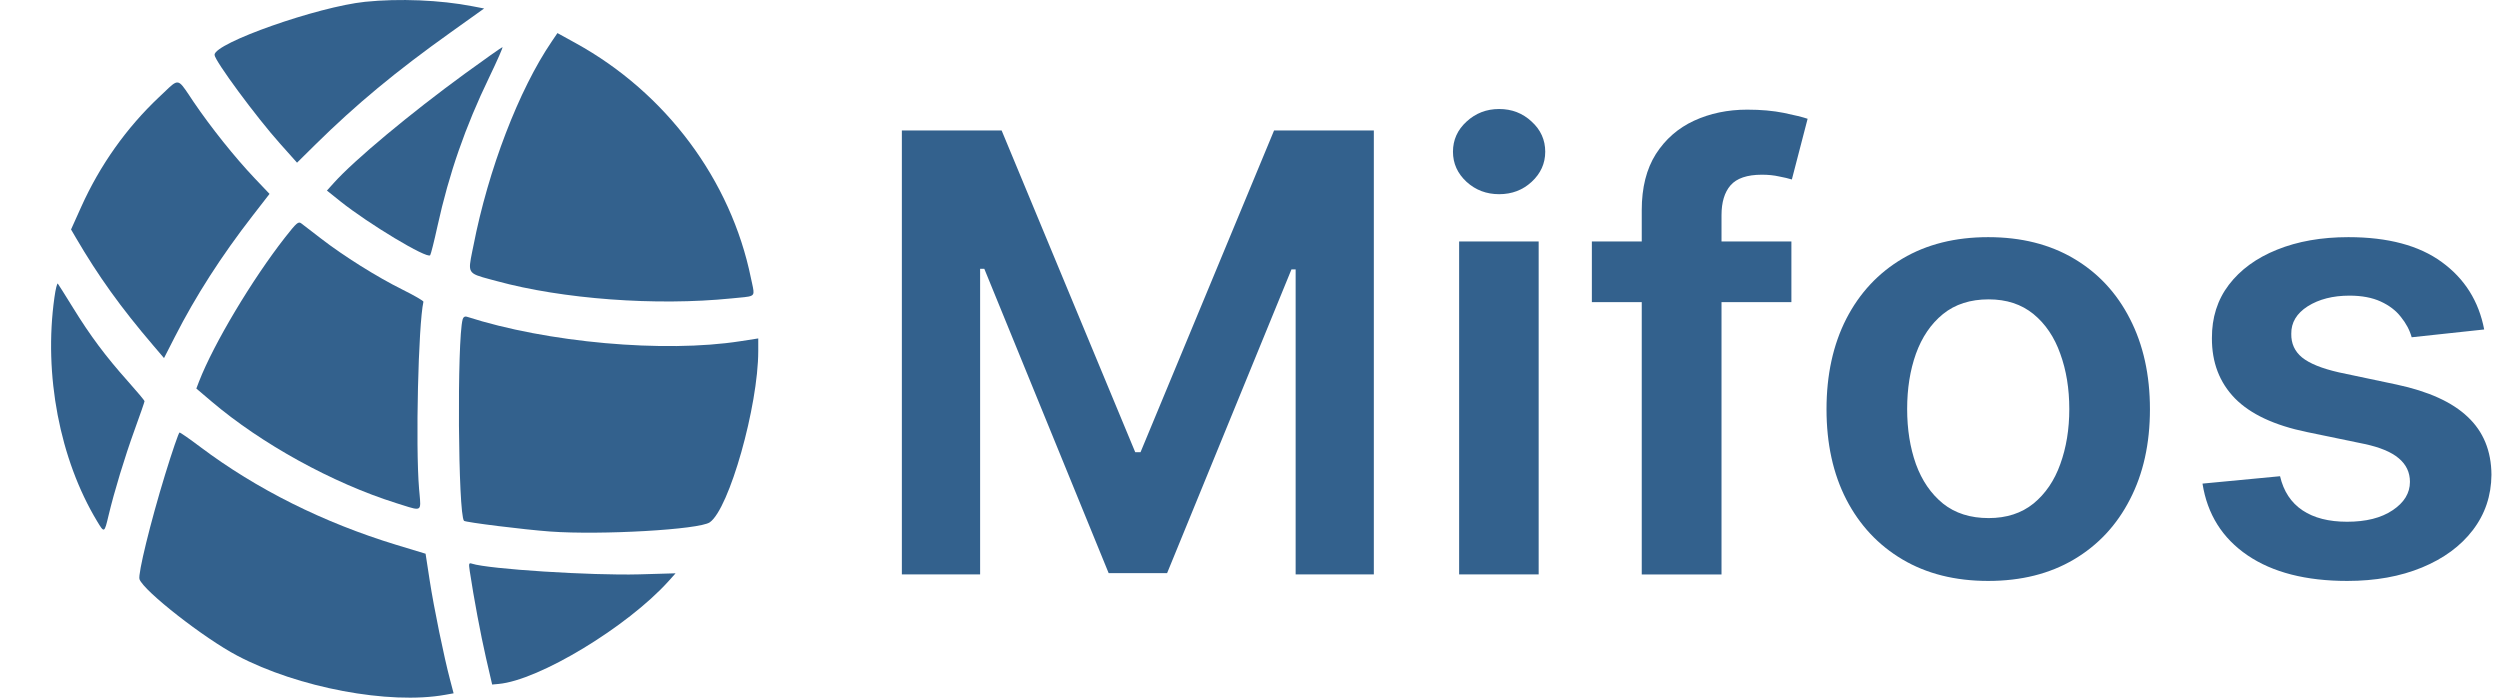
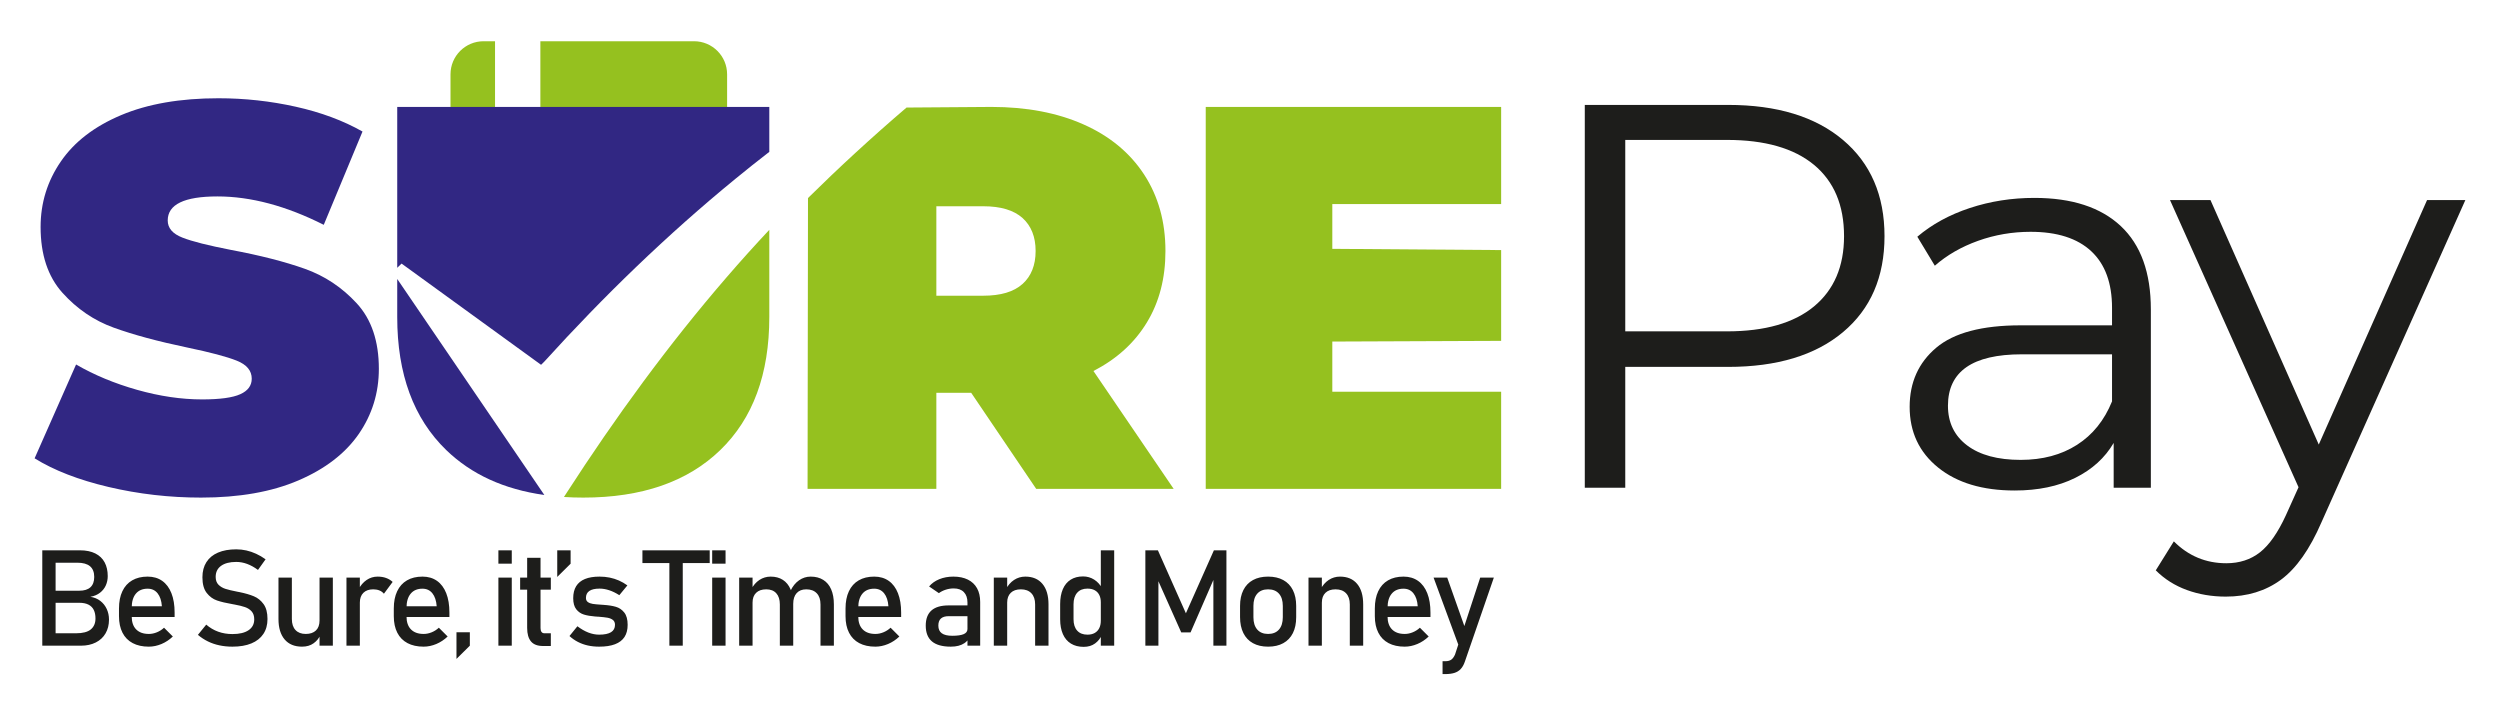
- <svg xmlns="http://www.w3.org/2000/svg" viewBox="0 0 43 12" width="100%" height="100%">
-   <path d="M6.28 0.031C5.463 0.116 3.69 0.74 3.69 0.943C3.69 1.041 4.412 2.019 4.82 2.474L5.109 2.798L5.422 2.489C6.126 1.795 6.807 1.23 7.76 0.551L8.327 0.146L8.124 0.107C7.572 -0 6.867 -0.029 6.28 0.031Z" fill-rule="evenOdd" fill="#33618D" />
-   <path d="M7.997 1.266C7.056 1.952 6.096 2.752 5.743 3.145L5.623 3.278L5.853 3.462C6.34 3.851 7.346 4.456 7.399 4.39C7.411 4.375 7.468 4.149 7.525 3.888C7.724 2.984 8.002 2.183 8.415 1.328C8.552 1.043 8.655 0.81 8.642 0.811C8.63 0.812 8.339 1.017 7.997 1.266Z" fill="#33618D" />
-   <path d="M9.489 0.715C8.924 1.546 8.399 2.914 8.143 4.226C8.135 4.262 8.129 4.296 8.122 4.327C8.086 4.507 8.067 4.6 8.101 4.66C8.137 4.725 8.234 4.752 8.436 4.806C8.468 4.814 8.503 4.824 8.541 4.834C9.676 5.145 11.282 5.264 12.579 5.133C12.625 5.128 12.667 5.125 12.703 5.121C12.857 5.107 12.927 5.101 12.951 5.063C12.97 5.031 12.958 4.977 12.937 4.879C12.93 4.851 12.923 4.819 12.916 4.783C12.572 3.096 11.455 1.598 9.904 0.743L9.588 0.569L9.489 0.715Z" fill="#33618D" />
-   <path d="M2.737 1.669C2.173 2.201 1.719 2.842 1.396 3.56L1.222 3.947L1.304 4.087C1.694 4.754 2.078 5.289 2.635 5.941L2.821 6.159L3.01 5.789C3.366 5.091 3.807 4.404 4.343 3.713L4.636 3.335L4.381 3.067C4.038 2.705 3.631 2.196 3.33 1.753C3.303 1.713 3.279 1.676 3.257 1.643C3.159 1.497 3.111 1.425 3.057 1.419C3.004 1.413 2.945 1.47 2.828 1.583C2.801 1.608 2.771 1.637 2.737 1.669Z" fill="#33618D" />
-   <path d="M4.905 4.081C4.337 4.806 3.676 5.913 3.424 6.56L3.377 6.683L3.637 6.904C4.497 7.635 5.72 8.308 6.81 8.652C6.851 8.664 6.887 8.676 6.921 8.687C7.093 8.742 7.173 8.768 7.207 8.737C7.236 8.71 7.229 8.639 7.217 8.506L7.217 8.506C7.214 8.476 7.211 8.444 7.208 8.408C7.146 7.667 7.195 5.584 7.283 5.19C7.286 5.175 7.123 5.081 6.922 4.981C6.486 4.765 5.907 4.402 5.52 4.102C5.366 3.984 5.215 3.867 5.183 3.843C5.132 3.804 5.103 3.829 4.905 4.081Z" fill="#33618D" />
-   <path d="M7.958 5.491C7.859 5.853 7.879 8.848 7.981 8.958C8.006 8.984 9.011 9.109 9.46 9.142C10.339 9.206 12.028 9.109 12.208 8.984C12.541 8.754 13.042 6.984 13.042 6.036V5.821L12.733 5.869C11.425 6.073 9.41 5.893 8.028 5.447C7.995 5.437 7.969 5.453 7.958 5.491Z" fill="#33618D" />
-   <path d="M0.936 5.117C0.749 6.443 1.027 7.898 1.67 8.965C1.794 9.171 1.795 9.171 1.867 8.867C1.965 8.455 2.144 7.866 2.315 7.394C2.409 7.135 2.486 6.913 2.486 6.901C2.486 6.888 2.356 6.733 2.197 6.555C1.815 6.127 1.55 5.771 1.258 5.297C1.125 5.082 1.007 4.894 0.995 4.879C0.983 4.863 0.956 4.97 0.936 5.117Z" fill="#33618D" />
-   <path d="M2.84 8.162C2.59 8.976 2.369 9.878 2.399 9.962C2.471 10.165 3.51 10.978 4.082 11.278C5.127 11.829 6.693 12.123 7.656 11.951L7.802 11.925L7.742 11.696C7.636 11.296 7.465 10.463 7.391 9.986L7.32 9.524L6.812 9.37C5.566 8.99 4.413 8.415 3.447 7.689C3.264 7.551 3.103 7.439 3.088 7.439C3.074 7.439 2.962 7.764 2.84 8.162Z" fill="#33618D" />
-   <path d="M8.08 9.824C8.15 10.289 8.267 10.913 8.359 11.315L8.465 11.774L8.574 11.764C9.269 11.702 10.792 10.781 11.499 9.996L11.62 9.861L10.992 9.879C10.168 9.901 8.406 9.789 8.117 9.695C8.064 9.678 8.06 9.69 8.08 9.824Z" fill="#33618D" />
-   <path d="M15.512 2.244H17.228L19.526 7.778H19.617L21.914 2.244H23.63V6.062V9.88H22.285V4.634H22.213L20.074 9.858H19.069L16.93 4.623H16.858V9.88H15.512V2.244Z" fill="#33618D" />
-   <path d="M25.097 9.88V4.153H26.465V9.88H25.097ZM25.785 3.34C25.568 3.34 25.381 3.27 25.225 3.128C25.069 2.984 24.991 2.811 24.991 2.61C24.991 2.406 25.069 2.233 25.225 2.091C25.381 1.947 25.568 1.875 25.785 1.875C26.004 1.875 26.19 1.947 26.344 2.091C26.5 2.233 26.578 2.406 26.578 2.61C26.578 2.811 26.5 2.984 26.344 3.128C26.19 3.27 26.004 3.34 25.785 3.34Z" fill="#33618D" />
-   <path d="M30.052 1.886C30.289 1.886 30.5 1.905 30.683 1.942C30.867 1.98 31.003 2.013 31.091 2.043L30.82 3.087C30.762 3.069 30.689 3.052 30.6 3.035C30.512 3.015 30.414 3.005 30.305 3.005C30.051 3.005 29.871 3.066 29.765 3.188C29.662 3.307 29.61 3.478 29.61 3.702V4.153H30.812V5.197H29.61V9.881H28.238V5.197H27.38V4.153H28.238V3.613C28.238 3.227 28.319 2.907 28.48 2.651C28.644 2.395 28.863 2.203 29.138 2.076C29.412 1.95 29.717 1.886 30.052 1.886Z" fill="#33618D" />
-   <path d="M34.197 9.992C33.63 9.992 33.139 9.869 32.723 9.623C32.307 9.377 31.985 9.033 31.756 8.59C31.529 8.148 31.416 7.631 31.416 7.039C31.416 6.448 31.529 5.929 31.756 5.484C31.985 5.039 32.307 4.694 32.723 4.448C33.139 4.202 33.63 4.079 34.197 4.079C34.764 4.079 35.255 4.202 35.671 4.448C36.087 4.694 36.408 5.039 36.635 5.484C36.864 5.929 36.979 6.448 36.979 7.039C36.979 7.631 36.864 8.148 36.635 8.59C36.408 9.033 36.087 9.377 35.671 9.623C35.255 9.869 34.764 9.992 34.197 9.992ZM34.205 8.911C34.512 8.911 34.769 8.828 34.976 8.661C35.182 8.492 35.336 8.266 35.437 7.983C35.54 7.699 35.592 7.383 35.592 7.035C35.592 6.685 35.54 6.368 35.437 6.085C35.336 5.799 35.182 5.571 34.976 5.402C34.769 5.233 34.512 5.149 34.205 5.149C33.89 5.149 33.628 5.233 33.419 5.402C33.212 5.571 33.057 5.799 32.954 6.085C32.853 6.368 32.803 6.685 32.803 7.035C32.803 7.383 32.853 7.699 32.954 7.983C33.057 8.266 33.212 8.492 33.419 8.661C33.628 8.828 33.89 8.911 34.205 8.911Z" fill="#33618D" />
-   <path d="M42.728 5.667L41.481 5.801C41.446 5.677 41.384 5.56 41.295 5.451C41.21 5.341 41.094 5.253 40.948 5.186C40.802 5.119 40.623 5.085 40.411 5.085C40.127 5.085 39.887 5.146 39.693 5.268C39.502 5.39 39.407 5.548 39.41 5.742C39.407 5.908 39.469 6.044 39.595 6.148C39.724 6.252 39.935 6.338 40.23 6.405L41.22 6.614C41.769 6.731 42.177 6.916 42.444 7.17C42.714 7.423 42.85 7.755 42.853 8.165C42.85 8.526 42.743 8.844 42.531 9.12C42.322 9.393 42.031 9.607 41.658 9.761C41.285 9.915 40.857 9.992 40.373 9.992C39.663 9.992 39.091 9.846 38.658 9.552C38.224 9.257 37.966 8.845 37.883 8.318L39.217 8.191C39.277 8.45 39.406 8.645 39.602 8.777C39.799 8.909 40.055 8.974 40.37 8.974C40.695 8.974 40.956 8.909 41.152 8.777C41.351 8.645 41.451 8.482 41.451 8.288C41.451 8.124 41.386 7.989 41.258 7.882C41.132 7.775 40.935 7.693 40.668 7.636L39.678 7.431C39.121 7.316 38.709 7.124 38.442 6.853C38.175 6.579 38.043 6.234 38.045 5.816C38.043 5.463 38.14 5.157 38.336 4.899C38.535 4.638 38.811 4.437 39.164 4.295C39.519 4.151 39.929 4.079 40.392 4.079C41.073 4.079 41.608 4.222 41.998 4.507C42.392 4.793 42.635 5.18 42.728 5.667Z" fill="#33618D" />
+ <svg xmlns="http://www.w3.org/2000/svg" width="781.983pt" height="224.372pt" viewBox="0 0 781.983 224.372" version="1.2">
+   <g id="surface1">
+     <path style=" stroke:none;fill-rule:nonzero;fill:rgb(11.4%,11.4%,10.599%);fill-opacity:1;" d="M 467.266 180.668 L 458.199 206.949 C 457.871 207.922 457.438 208.688 456.906 209.258 C 456.371 209.824 455.715 210.23 454.938 210.477 C 454.156 210.723 453.199 210.848 452.066 210.848 L 451.223 210.848 L 451.223 206.824 L 452.066 206.824 C 452.844 206.824 453.465 206.668 453.922 206.355 C 454.379 206.039 454.781 205.496 455.121 204.734 L 463 180.668 Z M 448.414 180.668 L 452.68 180.668 L 459.223 199.172 L 456.906 203.707 Z M 434.328 201.164 C 432.934 200.426 431.867 199.344 431.137 197.914 C 430.406 196.484 430.039 194.758 430.039 192.734 L 430.039 190.332 C 430.039 188.227 430.391 186.426 431.098 184.938 C 431.801 183.445 432.824 182.309 434.164 181.531 C 435.504 180.75 437.117 180.359 439.004 180.359 C 440.781 180.359 442.301 180.805 443.559 181.695 C 444.816 182.582 445.777 183.871 446.441 185.551 C 447.105 187.234 447.438 189.25 447.438 191.605 L 447.438 193 L 433.078 193 L 433.078 189.633 L 443.457 189.633 C 443.332 187.898 442.887 186.547 442.113 185.582 C 441.34 184.617 440.305 184.137 439.004 184.137 C 437.418 184.137 436.191 184.656 435.324 185.695 C 434.453 186.734 434.02 188.203 434.02 190.105 L 434.02 192.812 C 434.02 194.578 434.484 195.934 435.414 196.875 C 436.344 197.82 437.664 198.293 439.375 198.293 C 440.223 198.293 441.062 198.121 441.898 197.777 C 442.734 197.438 443.477 196.957 444.133 196.344 L 446.883 199.094 C 445.828 200.102 444.645 200.887 443.332 201.441 C 442.02 201.992 440.703 202.27 439.375 202.27 C 437.406 202.27 435.723 201.902 434.328 201.164 M 422.211 189.059 C 422.211 187.555 421.82 186.395 421.043 185.574 C 420.262 184.754 419.168 184.34 417.758 184.34 C 416.391 184.34 415.336 184.703 414.59 185.43 C 413.844 186.152 413.473 187.172 413.473 188.484 L 413.043 184.383 C 413.699 183.098 414.555 182.105 415.617 181.406 C 416.676 180.711 417.848 180.359 419.133 180.359 C 421.445 180.359 423.234 181.117 424.5 182.629 C 425.766 184.141 426.395 186.277 426.395 189.039 L 426.395 201.965 L 422.211 201.965 Z M 409.289 180.668 L 413.469 180.668 L 413.469 201.965 L 409.289 201.965 Z M 400.055 196.918 C 400.852 196 401.254 194.715 401.254 193.059 L 401.254 189.531 C 401.254 187.879 400.852 186.598 400.055 185.695 C 399.254 184.793 398.121 184.34 396.656 184.34 C 395.195 184.34 394.062 184.793 393.262 185.695 C 392.461 186.598 392.062 187.879 392.062 189.531 L 392.062 193.059 C 392.062 194.715 392.461 196 393.262 196.918 C 394.062 197.832 395.195 198.293 396.656 198.293 C 398.121 198.293 399.254 197.832 400.055 196.918 M 391.918 201.184 C 390.605 200.461 389.602 199.402 388.914 198.016 C 388.223 196.625 387.879 194.957 387.879 193 L 387.879 189.531 C 387.879 187.602 388.223 185.953 388.914 184.578 C 389.602 183.203 390.605 182.156 391.918 181.438 C 393.23 180.719 394.812 180.359 396.656 180.359 C 398.504 180.359 400.082 180.719 401.395 181.438 C 402.711 182.156 403.711 183.203 404.402 184.578 C 405.094 185.953 405.438 187.602 405.438 189.531 L 405.438 193.059 C 405.438 195.004 405.094 196.66 404.402 198.035 C 403.711 199.41 402.711 200.461 401.395 201.184 C 400.082 201.91 398.504 202.27 396.656 202.27 C 394.812 202.27 393.23 201.91 391.918 201.184 M 379.699 172.133 L 383.617 172.133 L 383.617 201.965 L 379.535 201.965 L 379.535 179.621 L 379.742 180.938 L 372.395 197.82 L 369.484 197.82 L 362.137 181.344 L 362.344 179.621 L 362.344 201.965 L 358.262 201.965 L 358.262 172.133 L 362.18 172.133 L 370.941 191.832 Z M 344.328 172.133 L 348.512 172.133 L 348.512 201.965 L 344.328 201.965 Z M 334.984 201.316 C 333.883 200.641 333.043 199.652 332.469 198.355 C 331.895 197.055 331.609 195.496 331.609 193.676 L 331.609 188.977 C 331.609 187.145 331.891 185.578 332.449 184.281 C 333.012 182.98 333.828 181.992 334.902 181.316 C 335.973 180.641 337.266 180.301 338.77 180.301 C 340.027 180.301 341.18 180.629 342.227 181.285 C 343.27 181.941 344.117 182.863 344.758 184.055 L 344.328 188.402 C 344.328 187.5 344.164 186.727 343.836 186.086 C 343.508 185.441 343.031 184.953 342.41 184.617 C 341.789 184.281 341.031 184.113 340.141 184.113 C 338.762 184.113 337.691 184.547 336.934 185.406 C 336.172 186.27 335.793 187.48 335.793 189.039 L 335.793 193.676 C 335.793 195.223 336.172 196.414 336.934 197.254 C 337.691 198.098 338.762 198.516 340.141 198.516 C 341.031 198.516 341.789 198.344 342.41 197.996 C 343.031 197.645 343.508 197.141 343.836 196.488 C 344.164 195.828 344.328 195.043 344.328 194.125 L 344.613 198.621 C 344.191 199.676 343.496 200.555 342.531 201.266 C 341.566 201.977 340.383 202.332 338.973 202.332 C 337.414 202.332 336.082 201.992 334.984 201.316 M 323.781 189.059 C 323.781 187.555 323.391 186.395 322.609 185.574 C 321.832 184.754 320.738 184.34 319.328 184.34 C 317.961 184.34 316.906 184.703 316.16 185.43 C 315.414 186.152 315.039 187.172 315.039 188.484 L 314.609 184.383 C 315.266 183.098 316.125 182.105 317.184 181.406 C 318.242 180.711 319.418 180.359 320.703 180.359 C 323.012 180.359 324.801 181.117 326.066 182.629 C 327.332 184.141 327.965 186.277 327.965 189.039 L 327.965 201.965 L 323.781 201.965 Z M 310.855 180.668 L 315.039 180.668 L 315.039 201.965 L 310.855 201.965 Z M 302.617 188.465 C 302.617 187.07 302.242 185.984 301.496 185.215 C 300.754 184.441 299.695 184.055 298.328 184.055 C 297.48 184.055 296.652 184.184 295.836 184.445 C 295.023 184.703 294.301 185.066 293.672 185.531 L 290.617 183.438 C 291.422 182.469 292.484 181.711 293.805 181.172 C 295.125 180.633 296.59 180.359 298.207 180.359 C 299.969 180.359 301.48 180.672 302.738 181.293 C 303.996 181.918 304.957 182.82 305.613 184.004 C 306.27 185.188 306.594 186.609 306.594 188.281 L 306.594 201.965 L 302.617 201.965 Z M 291.52 200.641 C 290.219 199.555 289.566 197.902 289.566 195.688 C 289.566 193.578 290.164 192 291.352 190.949 C 292.543 189.895 294.344 189.367 296.75 189.367 L 302.801 189.367 L 303.09 192.734 L 296.77 192.734 C 295.676 192.734 294.859 192.977 294.316 193.461 C 293.777 193.945 293.508 194.688 293.508 195.688 C 293.508 196.766 293.867 197.566 294.586 198.086 C 295.305 198.605 296.395 198.867 297.855 198.867 C 299.457 198.867 300.648 198.695 301.438 198.355 C 302.223 198.012 302.617 197.477 302.617 196.754 L 303.047 199.746 C 302.68 200.324 302.223 200.793 301.684 201.164 C 301.145 201.531 300.516 201.809 299.805 201.992 C 299.094 202.18 298.293 202.27 297.406 202.27 C 294.781 202.27 292.816 201.727 291.52 200.641 M 268.762 201.164 C 267.367 200.426 266.305 199.344 265.574 197.914 C 264.84 196.484 264.477 194.758 264.477 192.734 L 264.477 190.332 C 264.477 188.227 264.828 186.426 265.531 184.938 C 266.234 183.445 267.258 182.309 268.598 181.531 C 269.938 180.75 271.551 180.359 273.441 180.359 C 275.219 180.359 276.734 180.805 277.996 181.695 C 279.254 182.582 280.215 183.871 280.875 185.551 C 281.539 187.234 281.871 189.25 281.871 191.605 L 281.871 193 L 267.512 193 L 267.512 189.633 L 277.891 189.633 C 277.77 187.898 277.32 186.547 276.547 185.582 C 275.773 184.617 274.738 184.137 273.441 184.137 C 271.852 184.137 270.625 184.656 269.758 185.695 C 268.891 186.734 268.457 188.203 268.457 190.105 L 268.457 192.812 C 268.457 194.578 268.922 195.934 269.852 196.875 C 270.781 197.82 272.102 198.293 273.809 198.293 C 274.656 198.293 275.5 198.121 276.332 197.777 C 277.168 197.438 277.91 196.957 278.57 196.344 L 281.316 199.094 C 280.266 200.102 279.082 200.887 277.77 201.441 C 276.457 201.992 275.137 202.27 273.809 202.27 C 271.84 202.27 270.156 201.902 268.762 201.164 M 256.645 189.059 C 256.645 187.555 256.258 186.395 255.477 185.574 C 254.699 184.754 253.605 184.34 252.195 184.34 C 250.895 184.34 249.891 184.738 249.18 185.531 C 248.469 186.324 248.113 187.445 248.113 188.895 L 247.273 184.793 C 247.941 183.383 248.828 182.293 249.93 181.52 C 251.027 180.75 252.242 180.359 253.57 180.359 C 255.102 180.359 256.41 180.699 257.496 181.379 C 258.586 182.055 259.414 183.043 259.98 184.34 C 260.547 185.641 260.832 187.207 260.832 189.039 L 260.832 201.965 L 256.645 201.965 Z M 243.93 189.059 C 243.93 187.555 243.559 186.395 242.82 185.574 C 242.082 184.754 241.035 184.34 239.68 184.34 C 238.312 184.34 237.258 184.703 236.512 185.43 C 235.766 186.152 235.395 187.172 235.395 188.484 L 234.961 184.383 C 235.621 183.098 236.477 182.105 237.535 181.406 C 238.598 180.711 239.77 180.359 241.055 180.359 C 242.547 180.359 243.816 180.699 244.871 181.379 C 245.922 182.055 246.727 183.043 247.281 184.34 C 247.836 185.641 248.113 187.207 248.113 189.039 L 248.113 201.965 L 243.93 201.965 Z M 231.207 180.668 L 235.395 180.668 L 235.395 201.965 L 231.207 201.965 Z M 222.766 180.668 L 226.949 180.668 L 226.949 201.965 L 222.766 201.965 Z M 222.766 172.133 L 226.949 172.133 L 226.949 176.32 L 222.766 176.32 Z M 209.375 174.578 L 213.562 174.578 L 213.562 201.965 L 209.375 201.965 Z M 200.945 172.133 L 221.992 172.133 L 221.992 176.113 L 200.945 176.113 Z M 183.863 201.902 C 182.762 201.656 181.73 201.285 180.773 200.793 C 179.816 200.301 178.934 199.688 178.129 198.945 L 180.609 195.891 C 181.762 196.766 182.902 197.422 184.035 197.859 C 185.172 198.297 186.293 198.516 187.402 198.516 C 189.055 198.516 190.297 198.262 191.125 197.75 C 191.953 197.234 192.367 196.465 192.367 195.441 C 192.367 194.758 192.141 194.242 191.688 193.902 C 191.238 193.559 190.676 193.332 190.008 193.215 C 189.336 193.098 188.391 192.992 187.176 192.898 C 187.066 192.898 186.949 192.895 186.828 192.887 C 186.703 192.879 186.586 192.867 186.477 192.855 C 186.422 192.855 186.367 192.852 186.312 192.844 C 186.258 192.84 186.203 192.836 186.148 192.836 C 184.77 192.727 183.598 192.523 182.641 192.23 C 181.684 191.938 180.887 191.387 180.25 190.578 C 179.617 189.773 179.297 188.617 179.297 187.113 C 179.297 185.605 179.605 184.355 180.219 183.355 C 180.836 182.359 181.754 181.609 182.969 181.109 C 184.188 180.609 185.711 180.359 187.543 180.359 C 188.652 180.359 189.707 180.465 190.715 180.668 C 191.719 180.875 192.68 181.18 193.598 181.582 C 194.512 181.988 195.395 182.496 196.242 183.109 L 193.719 186.168 C 192.652 185.484 191.602 184.969 190.57 184.629 C 189.539 184.285 188.527 184.113 187.543 184.113 C 186.121 184.113 185.055 184.359 184.344 184.844 C 183.633 185.328 183.277 186.059 183.277 187.027 C 183.277 187.602 183.48 188.035 183.883 188.32 C 184.285 188.609 184.797 188.801 185.41 188.895 C 186.027 188.992 186.902 189.074 188.039 189.145 C 188.121 189.156 188.203 189.164 188.293 189.164 C 188.383 189.164 188.477 189.168 188.57 189.184 L 188.695 189.184 C 188.734 189.184 188.777 189.191 188.816 189.203 C 190.309 189.297 191.574 189.496 192.621 189.801 C 193.668 190.098 194.547 190.695 195.258 191.582 C 195.969 192.473 196.324 193.758 196.324 195.441 C 196.324 196.973 195.996 198.238 195.34 199.246 C 194.684 200.25 193.695 201.004 192.375 201.512 C 191.055 202.02 189.398 202.27 187.402 202.27 C 186.141 202.27 184.965 202.148 183.863 201.902 M 174.301 172.133 L 178.484 172.133 L 178.484 176.32 L 174.301 180.465 Z M 166.094 200.641 C 165.293 199.691 164.891 198.285 164.891 196.426 L 164.891 174.477 L 169.074 174.477 L 169.074 196.465 C 169.074 196.984 169.18 197.387 169.383 197.664 C 169.59 197.945 169.891 198.086 170.285 198.086 L 172.297 198.086 L 172.297 202.066 L 169.875 202.066 C 168.152 202.066 166.891 201.594 166.094 200.641 M 162.695 180.668 L 172.297 180.668 L 172.297 184.445 L 162.695 184.445 Z M 155.895 180.668 L 160.078 180.668 L 160.078 201.965 L 155.895 201.965 Z M 155.895 172.133 L 160.078 172.133 L 160.078 176.32 L 155.895 176.32 Z M 142.781 197.777 L 146.965 197.777 L 146.965 201.965 L 142.781 206.105 Z M 127.465 201.164 C 126.07 200.426 125.004 199.344 124.273 197.914 C 123.543 196.484 123.176 194.758 123.176 192.734 L 123.176 190.332 C 123.176 188.227 123.527 186.426 124.234 184.938 C 124.938 183.445 125.961 182.309 127.301 181.531 C 128.641 180.75 130.254 180.359 132.141 180.359 C 133.922 180.359 135.438 180.805 136.695 181.695 C 137.953 182.582 138.914 183.871 139.578 185.551 C 140.242 187.234 140.574 189.25 140.574 191.605 L 140.574 193 L 126.215 193 L 126.215 189.633 L 136.594 189.633 C 136.469 187.898 136.023 186.547 135.25 185.582 C 134.477 184.617 133.441 184.137 132.141 184.137 C 130.555 184.137 129.328 184.656 128.461 185.695 C 127.59 186.734 127.156 188.203 127.156 190.105 L 127.156 192.812 C 127.156 194.578 127.621 195.934 128.551 196.875 C 129.48 197.82 130.801 198.293 132.512 198.293 C 133.359 198.293 134.199 198.121 135.035 197.777 C 135.867 197.438 136.613 196.957 137.27 196.344 L 140.02 199.094 C 138.965 200.102 137.781 200.887 136.469 201.441 C 135.156 201.992 133.836 202.27 132.512 202.27 C 130.543 202.27 128.859 201.902 127.465 201.164 M 118.691 184.691 C 118.133 184.457 117.48 184.34 116.742 184.34 C 115.418 184.34 114.387 184.707 113.656 185.438 C 112.922 186.172 112.559 187.188 112.559 188.484 L 112.125 184.383 C 112.785 183.109 113.633 182.121 114.672 181.418 C 115.711 180.715 116.859 180.359 118.117 180.359 C 119.09 180.359 119.969 180.5 120.754 180.781 C 121.539 181.062 122.227 181.477 122.816 182.023 L 120.086 185.715 C 119.719 185.266 119.254 184.922 118.691 184.691 M 108.371 180.668 L 112.559 180.668 L 112.559 201.965 L 108.371 201.965 Z M 99.949 180.668 L 104.113 180.668 L 104.113 201.965 L 99.949 201.965 Z M 91.293 193.613 C 91.293 195.105 91.672 196.258 92.43 197.07 C 93.191 197.883 94.262 198.293 95.641 198.293 C 97.008 198.293 98.066 197.93 98.82 197.207 C 99.574 196.48 99.949 195.445 99.949 194.105 L 100.238 198.559 C 99.797 199.613 99.086 200.492 98.102 201.207 C 97.117 201.918 95.91 202.27 94.473 202.27 C 92.117 202.27 90.305 201.516 89.023 200.004 C 87.746 198.492 87.105 196.363 87.105 193.613 L 87.105 180.668 L 91.293 180.668 Z M 68.633 201.859 C 67.344 201.586 66.145 201.176 65.031 200.629 C 63.914 200.082 62.875 199.398 61.902 198.578 L 64.508 195.379 C 65.645 196.363 66.895 197.102 68.262 197.594 C 69.629 198.086 71.113 198.332 72.715 198.332 C 74.875 198.332 76.551 197.934 77.738 197.133 C 78.93 196.332 79.523 195.203 79.523 193.738 L 79.523 193.719 C 79.523 192.676 79.254 191.852 78.715 191.246 C 78.176 190.637 77.477 190.184 76.621 189.891 C 75.766 189.598 74.664 189.328 73.309 189.082 C 73.27 189.066 73.223 189.059 73.176 189.059 C 73.129 189.059 73.082 189.055 73.043 189.039 L 72.734 188.977 C 70.738 188.637 69.113 188.25 67.863 187.82 C 66.609 187.387 65.539 186.602 64.652 185.461 C 63.762 184.316 63.316 182.695 63.316 180.586 L 63.316 180.566 C 63.316 178.719 63.73 177.145 64.559 175.84 C 65.387 174.531 66.594 173.535 68.18 172.852 C 69.766 172.168 71.676 171.828 73.902 171.828 C 74.973 171.828 76.02 171.941 77.055 172.176 C 78.086 172.41 79.105 172.754 80.109 173.215 C 81.113 173.672 82.102 174.25 83.074 174.945 L 80.695 178.27 C 79.559 177.434 78.426 176.809 77.301 176.391 C 76.172 175.973 75.039 175.766 73.902 175.766 C 71.867 175.766 70.281 176.176 69.152 176.988 C 68.027 177.801 67.461 178.953 67.461 180.441 L 67.461 180.465 C 67.461 181.488 67.754 182.297 68.332 182.887 C 68.914 183.473 69.641 183.906 70.508 184.188 C 71.379 184.469 72.582 184.758 74.129 185.059 C 74.184 185.074 74.234 185.082 74.281 185.09 C 74.332 185.098 74.383 185.109 74.438 185.121 C 74.504 185.137 74.582 185.148 74.664 185.16 C 74.746 185.176 74.82 185.191 74.887 185.203 C 76.695 185.574 78.203 186.012 79.414 186.516 C 80.621 187.023 81.633 187.84 82.449 188.969 C 83.262 190.094 83.668 191.641 83.668 193.594 L 83.668 193.637 C 83.668 195.453 83.238 197.008 82.375 198.301 C 81.516 199.594 80.266 200.578 78.633 201.254 C 77 201.934 75.027 202.27 72.715 202.27 C 71.277 202.27 69.918 202.137 68.633 201.859 M 41.508 201.164 C 40.113 200.426 39.047 199.344 38.316 197.914 C 37.586 196.484 37.219 194.758 37.219 192.734 L 37.219 190.332 C 37.219 188.227 37.57 186.426 38.277 184.938 C 38.98 183.445 40 182.309 41.344 181.531 C 42.684 180.75 44.297 180.359 46.184 180.359 C 47.961 180.359 49.48 180.805 50.738 181.695 C 51.996 182.582 52.957 183.871 53.621 185.551 C 54.285 187.234 54.617 189.25 54.617 191.605 L 54.617 193 L 40.254 193 L 40.254 189.633 L 50.637 189.633 C 50.512 187.898 50.066 186.547 49.293 185.582 C 48.52 184.617 47.484 184.137 46.184 184.137 C 44.598 184.137 43.371 184.656 42.5 185.695 C 41.633 186.734 41.199 188.203 41.199 190.105 L 41.199 192.812 C 41.199 194.578 41.664 195.934 42.594 196.875 C 43.523 197.82 44.844 198.293 46.551 198.293 C 47.402 198.293 48.242 198.121 49.078 197.777 C 49.91 197.438 50.656 196.957 51.312 196.344 L 54.062 199.094 C 53.008 200.102 51.824 200.887 50.512 201.441 C 49.199 201.992 47.879 202.27 46.551 202.27 C 44.582 202.27 42.902 201.902 41.508 201.164 M 15.688 198.086 L 23.77 198.086 C 25.891 198.086 27.434 197.684 28.406 196.875 C 29.375 196.07 29.863 194.934 29.863 193.469 L 29.863 193.41 C 29.863 192.398 29.688 191.527 29.34 190.805 C 28.992 190.078 28.441 189.523 27.688 189.133 C 26.934 188.742 25.973 188.547 24.793 188.547 L 15.688 188.547 L 15.688 184.773 L 24.793 184.773 C 26.34 184.773 27.508 184.41 28.293 183.688 C 29.078 182.961 29.473 181.887 29.473 180.465 C 29.473 178.973 29.035 177.859 28.16 177.121 C 27.285 176.383 25.973 176.012 24.219 176.012 L 15.688 176.012 L 15.688 172.133 L 24.98 172.133 C 26.91 172.133 28.52 172.465 29.82 173.117 C 31.121 173.777 32.09 174.707 32.734 175.91 C 33.379 177.113 33.699 178.551 33.699 180.219 C 33.699 181.242 33.5 182.203 33.102 183.102 C 32.707 183.996 32.102 184.762 31.289 185.398 C 30.473 186.035 29.465 186.461 28.262 186.68 C 29.465 186.859 30.504 187.285 31.383 187.961 C 32.254 188.641 32.926 189.484 33.391 190.496 C 33.855 191.508 34.09 192.602 34.09 193.777 L 34.09 193.84 C 34.09 195.453 33.73 196.875 33.02 198.109 C 32.309 199.34 31.293 200.289 29.965 200.957 C 28.637 201.629 27.094 201.965 25.328 201.965 L 15.688 201.965 Z M 13.227 172.133 L 17.391 172.133 L 17.391 201.965 L 13.227 201.965 Z M 13.227 172.133 " />
+     <path style=" stroke:none;fill-rule:nonzero;fill:rgb(19.199%,15.3%,51.399%);fill-opacity:1;" d="M 111.602 94.898 C 106.992 89.887 101.555 86.277 95.301 84.062 C 89.035 81.836 81.359 79.879 72.258 78.172 C 65.199 76.797 60.137 75.531 57.07 74.324 C 54 73.133 52.461 71.348 52.461 68.953 C 52.461 63.953 57.641 61.441 67.996 61.441 C 78.457 61.441 89.555 64.41 101.27 70.324 L 113.391 41.145 C 107.355 37.723 100.391 35.133 92.48 33.375 C 84.57 31.613 76.527 30.734 68.332 30.734 C 56.383 30.734 46.234 32.492 37.871 36.016 C 29.504 39.551 23.227 44.379 19.02 50.527 C 14.809 56.664 12.699 63.488 12.699 71 C 12.699 79.648 14.98 86.508 19.523 91.57 C 24.082 96.633 29.426 100.27 35.566 102.484 C 41.715 104.711 49.391 106.785 58.609 108.711 C 65.77 110.203 70.922 111.562 74.055 112.816 C 77.176 114.059 78.742 115.938 78.742 118.449 C 78.742 120.609 77.551 122.23 75.156 123.305 C 72.773 124.391 68.785 124.934 63.219 124.934 C 56.734 124.934 49.961 123.938 42.906 121.945 C 35.848 119.949 29.48 117.309 23.797 114.008 L 10.824 143.359 C 16.855 147.113 24.559 150.105 33.945 152.32 C 43.332 154.531 52.977 155.645 62.871 155.645 C 74.82 155.645 84.969 153.859 93.336 150.273 C 101.699 146.688 107.977 141.855 112.199 135.773 C 116.406 129.688 118.504 122.879 118.504 115.367 C 118.504 106.73 116.199 99.895 111.602 94.898 " />
+     <path style=" stroke:none;fill-rule:nonzero;fill:rgb(58.4%,75.699%,12.199%);fill-opacity:1;" d="M 319.832 88.832 C 317.09 91.289 313.012 92.496 307.551 92.496 L 292.883 92.496 L 292.883 64.516 L 307.551 64.516 C 313.012 64.516 317.09 65.742 319.832 68.18 C 322.551 70.633 323.934 74.078 323.934 78.508 C 323.934 82.957 322.551 86.398 319.832 88.832 M 342.023 116.047 C 349.305 112.297 354.871 107.23 358.73 100.871 C 362.613 94.492 364.543 87.035 364.543 78.508 C 364.543 69.406 362.328 61.445 357.898 54.625 C 353.449 47.809 347.133 42.566 338.93 38.926 C 330.754 35.285 321.125 33.445 310.098 33.445 C 301.258 33.512 292.398 33.574 283.562 33.641 C 278.32 38.113 272.973 42.852 267.578 47.809 C 262.379 52.586 257.445 57.301 252.734 61.949 C 252.688 92.277 252.645 122.602 252.602 152.906 L 292.883 152.906 L 292.883 122.867 L 303.781 122.867 L 324.109 152.906 L 367.109 152.906 Z M 342.023 116.047 " />
+     <path style=" stroke:none;fill-rule:nonzero;fill:rgb(58.4%,75.699%,12.199%);fill-opacity:1;" d="M 469.547 63.84 L 469.547 33.453 L 377.145 33.453 L 377.145 152.914 L 469.547 152.914 L 469.547 122.539 L 416.738 122.539 L 416.738 106.836 C 434.344 106.758 451.941 106.691 469.547 106.617 L 469.547 78.223 C 451.941 78.094 434.344 77.965 416.738 77.836 L 416.738 63.84 Z M 469.547 63.84 " />
+     <path style=" stroke:none;fill-rule:nonzero;fill:rgb(58.4%,75.699%,12.199%);fill-opacity:1;" d="M 217.082 12.898 L 169.023 12.898 L 169.023 58.117 L 227.434 58.117 L 227.434 23.25 C 227.434 17.523 222.793 12.898 217.082 12.898 M 151.266 12.898 C 145.551 12.898 140.914 17.523 140.914 23.25 L 140.914 58.117 L 154.844 58.117 L 154.844 12.898 Z M 151.266 12.898 " />
+     <path style=" stroke:none;fill-rule:nonzero;fill:rgb(19.199%,15.3%,51.399%);fill-opacity:1;" d="M 137.602 106.859 C 148.488 122.852 159.363 138.84 170.266 154.828 C 157.668 153.07 147.453 148.383 139.605 140.797 C 129.367 130.902 124.25 117.023 124.25 99.156 L 124.25 87.258 C 128.691 93.797 133.145 100.324 137.602 106.859 " />
+     <path style=" stroke:none;fill-rule:nonzero;fill:rgb(19.199%,15.3%,51.399%);fill-opacity:1;" d="M 240.633 33.453 L 240.633 47.5 C 237.059 50.258 233.523 53.078 230.027 55.941 C 208.641 73.445 188.832 92.621 170.277 113.09 C 169.941 113.449 169.578 113.773 169.242 114.109 C 154.637 103.508 140.164 93.008 125.609 82.445 C 125.145 82.895 124.691 83.336 124.25 83.766 L 124.25 33.453 Z M 240.633 33.453 " />
+     <path style=" stroke:none;fill-rule:nonzero;fill:rgb(58.4%,75.699%,12.199%);fill-opacity:1;" d="M 227.348 86.652 C 231.684 81.629 236.113 76.707 240.633 71.891 L 240.633 99.156 C 240.633 117.023 235.52 130.902 225.277 140.797 C 215.035 150.699 200.754 155.645 182.449 155.645 C 180.379 155.645 178.355 155.582 176.402 155.453 C 176.699 154.996 176.984 154.547 177.281 154.094 C 192.508 130.527 208.988 107.898 227.348 86.652 " />
+     <path style=" stroke:none;fill-rule:nonzero;fill:rgb(11.4%,11.4%,10.599%);fill-opacity:1;" d="M 567.395 95.859 C 573.664 90.672 576.805 83.344 576.805 73.875 C 576.805 64.184 573.664 56.742 567.395 51.551 C 561.117 46.363 552.051 43.766 540.191 43.766 L 508.371 43.766 L 508.371 103.645 L 540.191 103.645 C 552.051 103.645 561.117 101.051 567.395 95.859 M 576.461 43.766 C 585.125 51.066 589.461 61.102 589.461 73.875 C 589.461 86.648 585.125 96.656 576.461 103.902 C 567.793 111.145 555.816 114.762 540.531 114.762 L 508.371 114.762 L 508.371 152.57 L 495.711 152.57 L 495.711 32.816 L 540.531 32.816 C 555.816 32.816 567.793 36.469 576.461 43.766 " />
+     <path style=" stroke:none;fill-rule:nonzero;fill:rgb(11.4%,11.4%,10.599%);fill-opacity:1;" d="M 649.68 139.141 C 654.582 136.008 658.234 131.473 660.629 125.543 L 660.629 110.828 L 632.398 110.828 C 617.004 110.828 609.305 116.191 609.305 126.91 C 609.305 132.156 611.297 136.293 615.293 139.312 C 619.281 142.336 624.875 143.848 632.059 143.848 C 638.902 143.848 644.773 142.281 649.68 139.141 M 663.363 70.711 C 669.637 76.586 672.773 85.281 672.773 96.801 L 672.773 152.57 L 661.141 152.57 L 661.141 138.543 C 658.406 143.223 654.387 146.871 649.082 149.492 C 643.777 152.117 637.477 153.426 630.176 153.426 C 620.141 153.426 612.156 151.031 606.227 146.242 C 600.297 141.453 597.328 135.121 597.328 127.25 C 597.328 119.613 600.094 113.453 605.629 108.773 C 611.156 104.102 619.969 101.762 632.059 101.762 L 660.629 101.762 L 660.629 96.289 C 660.629 88.531 658.461 82.629 654.129 78.582 C 649.793 74.535 643.465 72.508 635.137 72.508 C 629.434 72.508 623.961 73.449 618.715 75.328 C 613.469 77.211 608.965 79.809 605.199 83.113 L 599.727 74.047 C 604.285 70.172 609.758 67.176 616.148 65.066 C 622.535 62.957 629.262 61.902 636.336 61.902 C 648.082 61.902 657.094 64.84 663.363 70.711 " />
+     <path style=" stroke:none;fill-rule:nonzero;fill:rgb(11.4%,11.4%,10.599%);fill-opacity:1;" d="M 771.145 62.586 L 726.148 163.348 C 722.496 171.789 718.281 177.777 713.492 181.312 C 708.699 184.848 702.941 186.617 696.211 186.617 C 691.875 186.617 687.828 185.93 684.066 184.562 C 680.301 183.195 677.051 181.141 674.312 178.402 L 679.961 169.336 C 684.52 173.898 689.996 176.18 696.383 176.18 C 700.488 176.18 703.996 175.039 706.906 172.758 C 709.812 170.477 712.52 166.602 715.031 161.125 L 718.965 152.402 L 678.762 62.586 L 691.422 62.586 L 725.293 139.055 L 759.168 62.586 Z M 771.145 62.586 " />
+   </g>
</svg>
